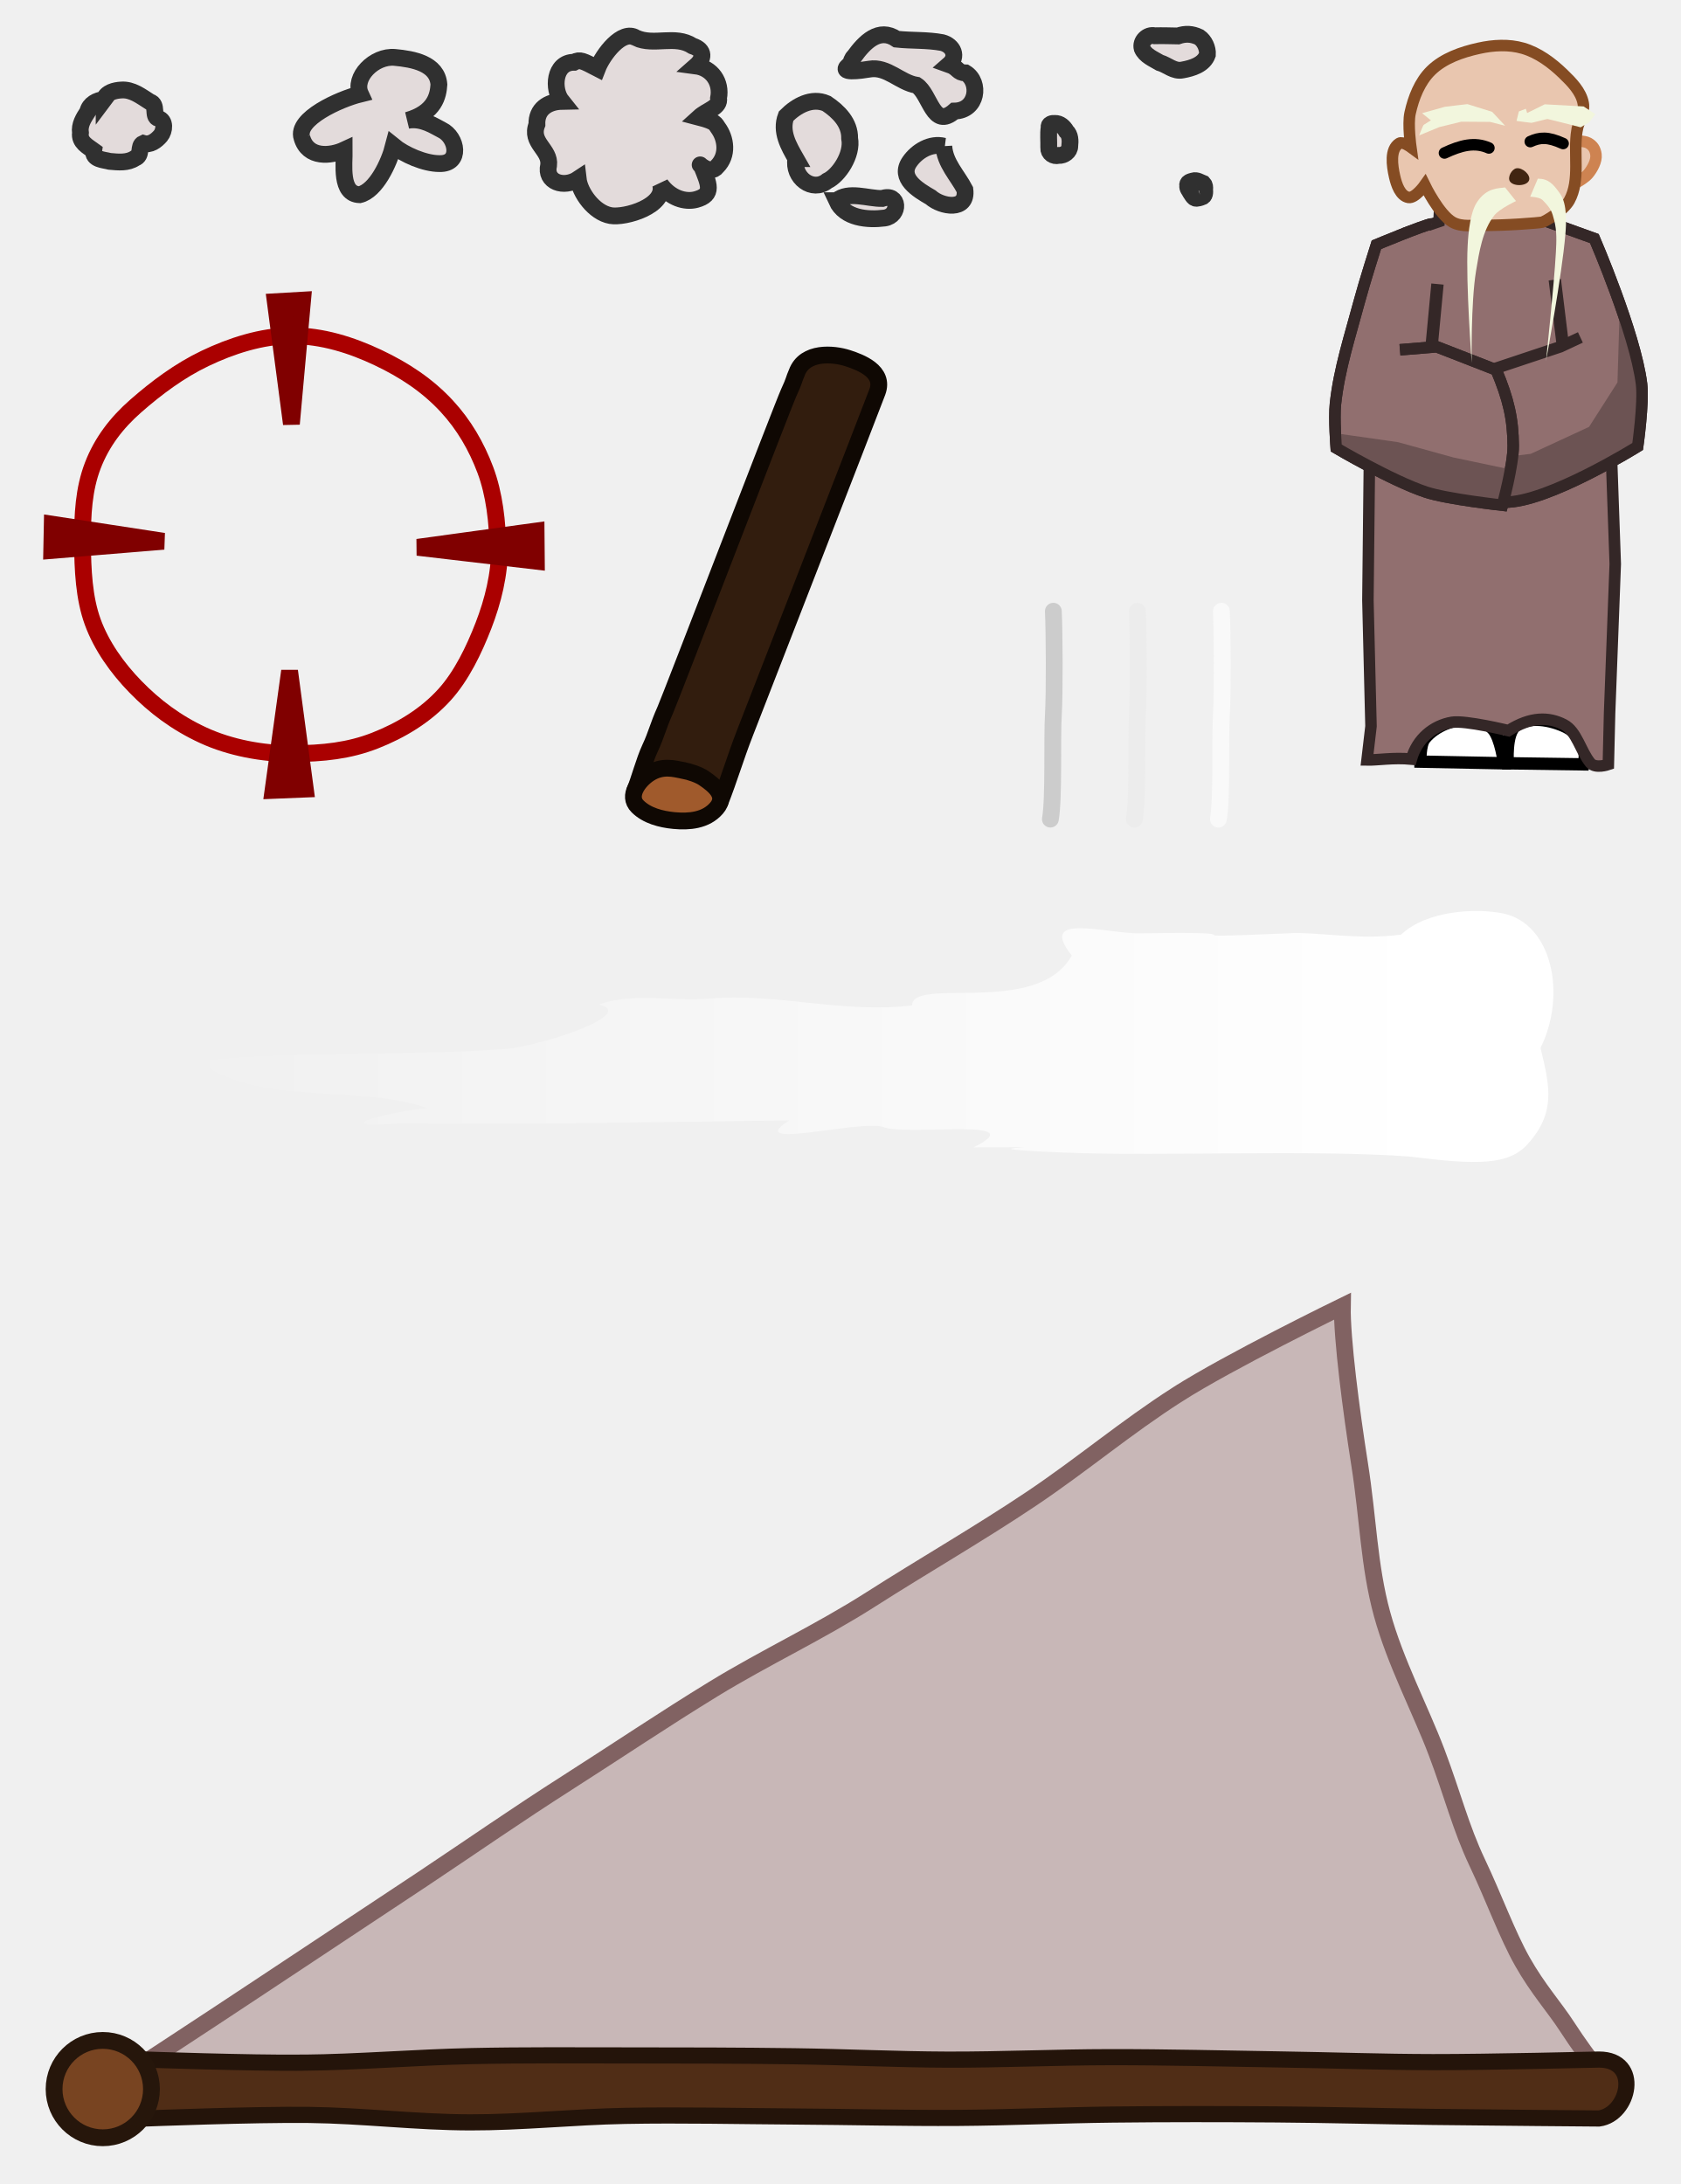
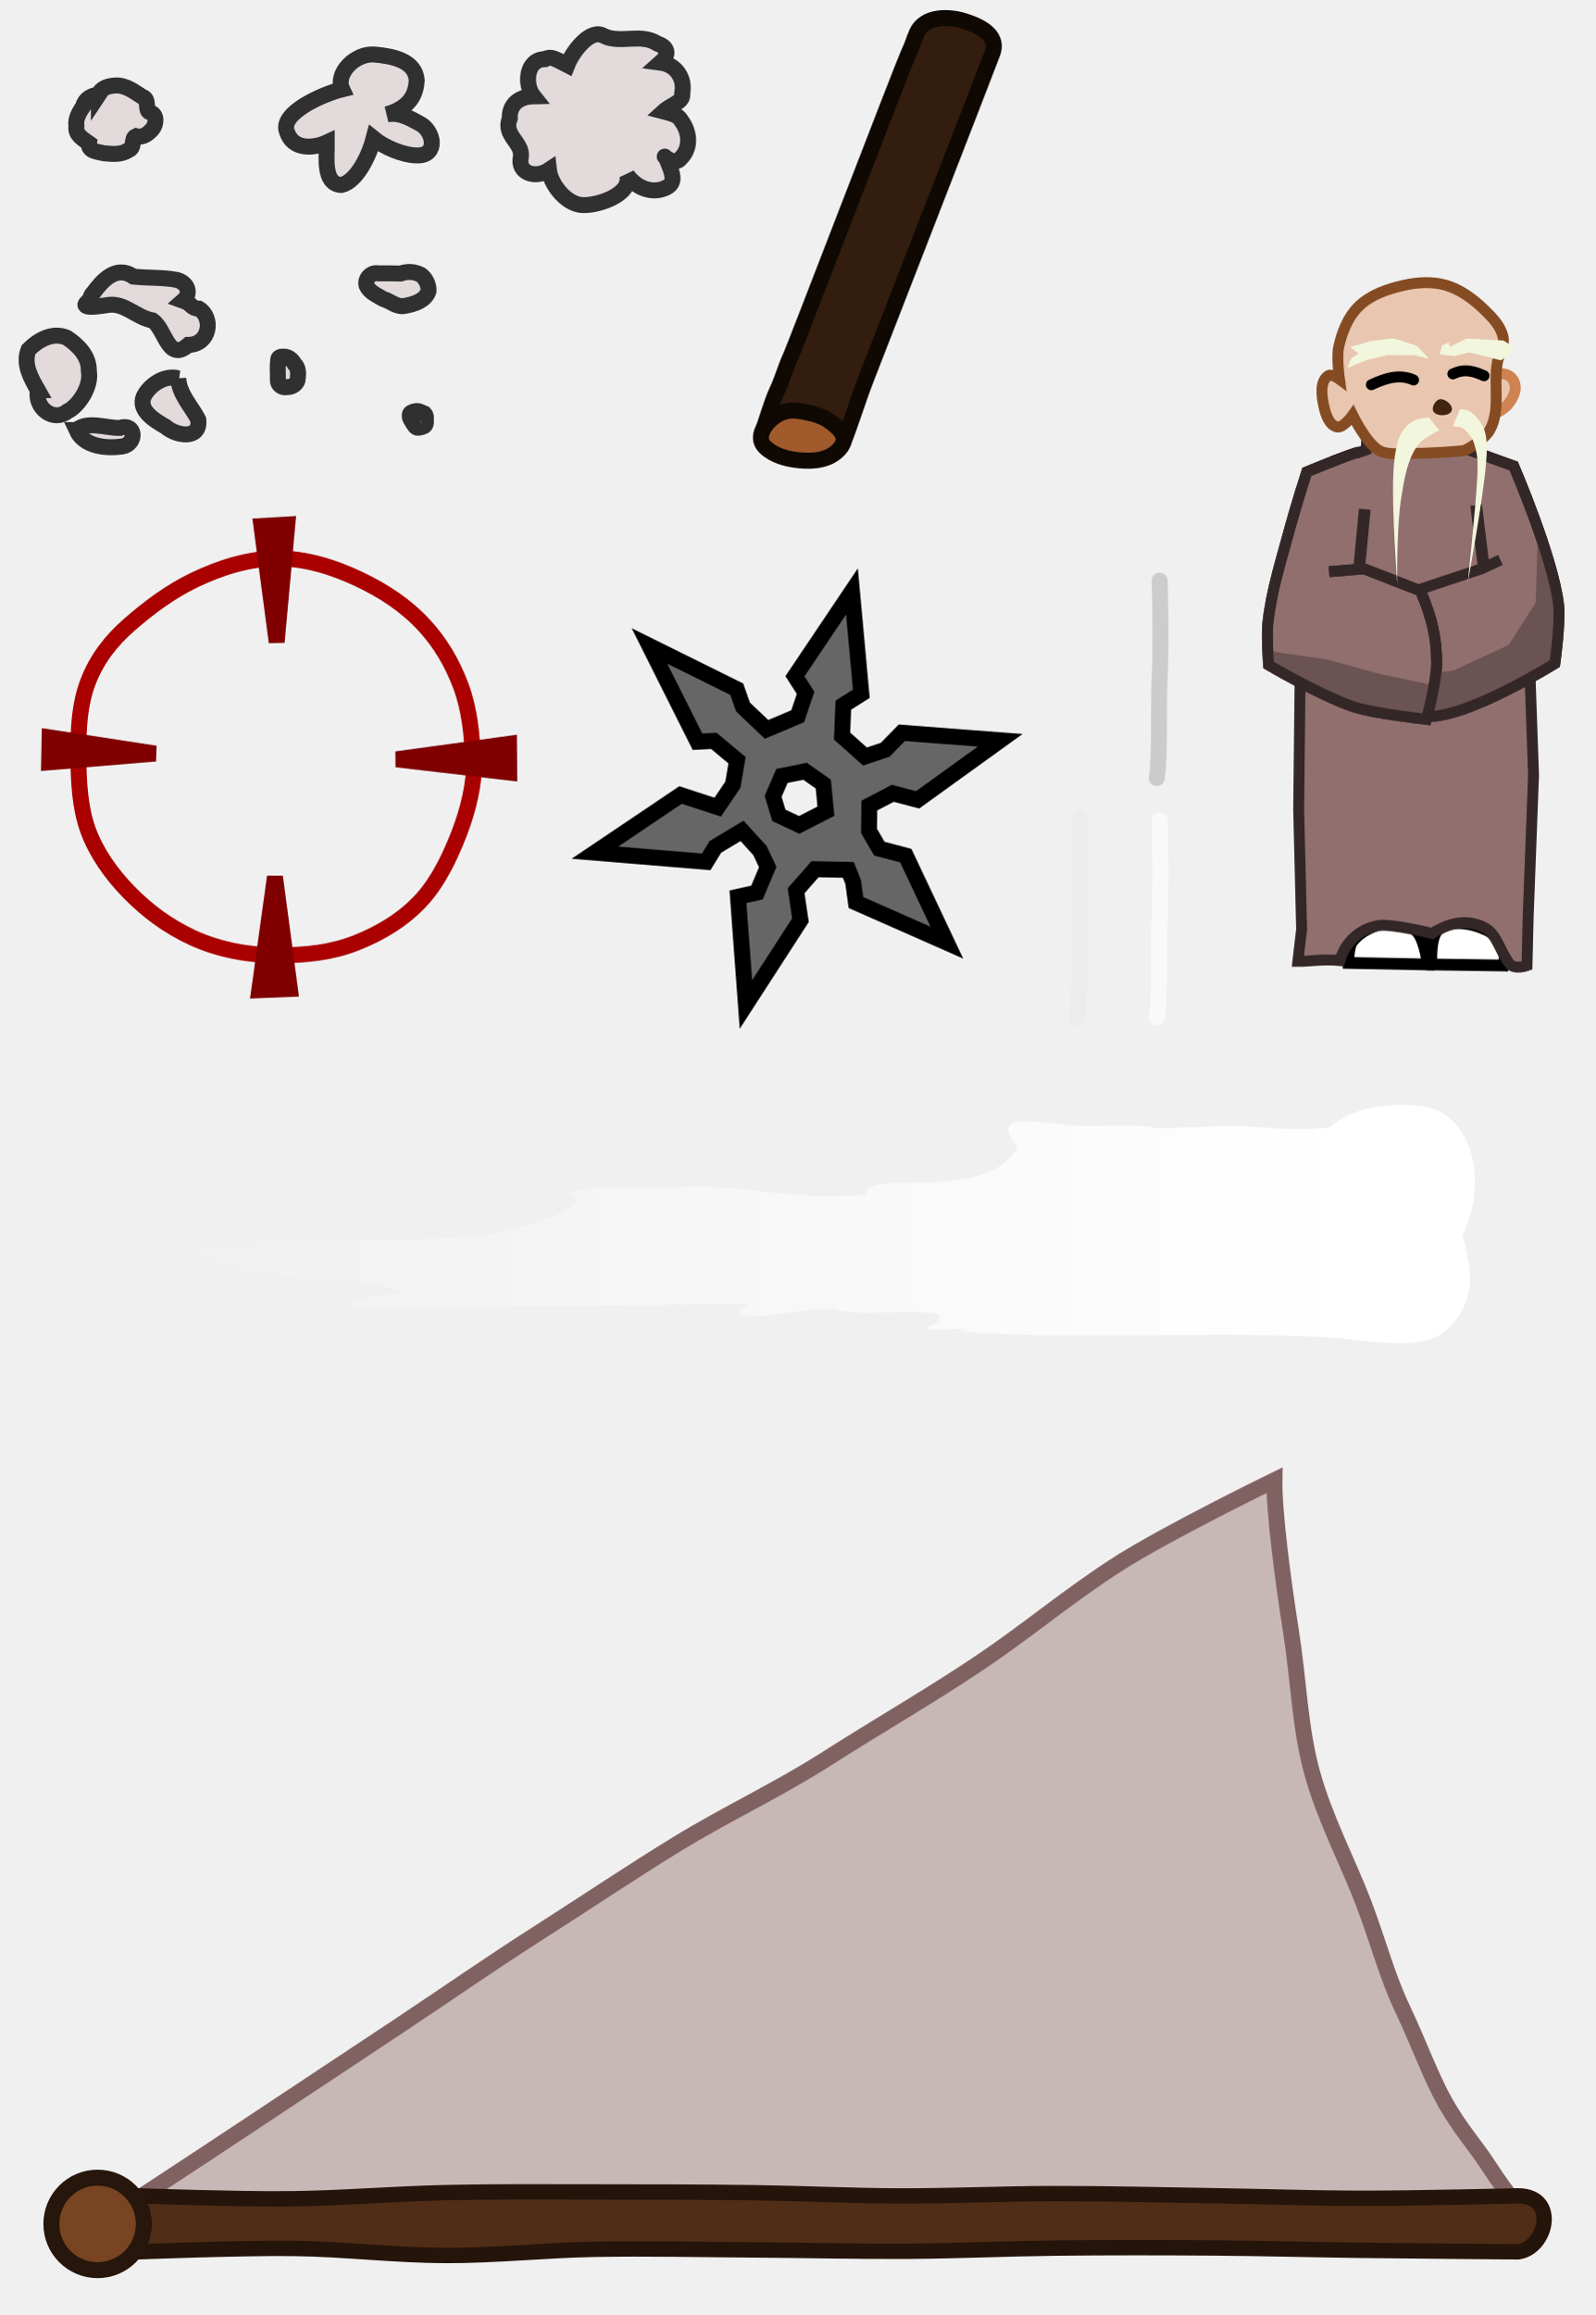
- <svg xmlns="http://www.w3.org/2000/svg" xmlns:xlink="http://www.w3.org/1999/xlink" version="1.1" id="svg2" height="260" width="200">
+ <svg xmlns="http://www.w3.org/2000/svg" xmlns:xlink="http://www.w3.org/1999/xlink" version="1.1" id="svg2" height="290" width="200">
  <defs id="defs4">
    <linearGradient id="linearGradient3847">
      <stop id="stop3849" offset="0" style="stop-color:#ffff00;stop-opacity:1;" />
      <stop id="stop3851" offset="1" style="stop-color:#ffff00;stop-opacity:0;" />
    </linearGradient>
    <radialGradient gradientUnits="userSpaceOnUse" r="15" fy="25" fx="25" cy="25" cx="25" id="radialGradient3853" xlink:href="#linearGradient3847" />
    <radialGradient gradientUnits="userSpaceOnUse" r="15" fy="25" fx="25" cy="25" cx="25" id="radialGradient3853-0" xlink:href="#linearGradient3847-4" />
    <linearGradient id="linearGradient3847-4">
      <stop id="stop3849-1" offset="0" style="stop-color:#ffff00;stop-opacity:1;" />
      <stop id="stop3851-7" offset="1" style="stop-color:#ffff00;stop-opacity:0;" />
    </linearGradient>
    <radialGradient xlink:href="#linearGradient3847-4" id="radialGradient3889" gradientUnits="userSpaceOnUse" cx="25" cy="25" fx="25" fy="25" r="15" />
    <radialGradient xlink:href="#linearGradient3847-4-5" id="radialGradient3889-5" gradientUnits="userSpaceOnUse" cx="25" cy="25" fx="25" fy="25" r="15" />
    <linearGradient id="linearGradient3847-4-5">
      <stop id="stop3849-1-7" offset="0" style="stop-color:#ffff00;stop-opacity:1;" />
      <stop id="stop3851-7-1" offset="1" style="stop-color:#ffff00;stop-opacity:0;" />
    </linearGradient>
    <linearGradient y2="1022.362" x2="72.475" y1="1022.362" x1="222.475" gradientTransform="translate(-282.4749,-59.99998)" gradientUnits="userSpaceOnUse" id="linearGradient4966" xlink:href="#linearGradient4792-4" />
    <linearGradient id="linearGradient4792-4">
      <stop style="stop-color:#ffffff;stop-opacity:1;" offset="0" id="stop4794-5" />
      <stop style="stop-color:#ffffff;stop-opacity:0;" offset="1" id="stop4796-4" />
    </linearGradient>
    <linearGradient y2="1022.362" x2="72.475" y1="1022.362" x1="222.475" gradientTransform="translate(-282.4749,-59.99998)" gradientUnits="userSpaceOnUse" id="linearGradient4966-4" xlink:href="#linearGradient4792-4-3" />
    <linearGradient id="linearGradient4792-4-3">
      <stop style="stop-color:#ffffff;stop-opacity:1;" offset="0" id="stop4794-5-4" />
      <stop style="stop-color:#ffffff;stop-opacity:0;" offset="1" id="stop4796-4-2" />
    </linearGradient>
    <linearGradient y2="1022.362" x2="72.475" y1="1022.362" x1="222.475" gradientTransform="translate(-282.4749,-59.99998)" gradientUnits="userSpaceOnUse" id="linearGradient4818" xlink:href="#linearGradient4792-4-3" />
  </defs>
-   <g id="layer1" transform="translate(0,-792.3622)">
+   <g id="layer1" transform="translate(0,-762.3622)">
    <g id="g3941">
      <g transform="translate(-12.76597,13.7019)" id="g3990">
        <path style="fill:#c8b7b7;stroke:#816262;stroke-width:2;stroke-linecap:butt;stroke-linejoin:miter;stroke-miterlimit:4;stroke-opacity:1;stroke-dasharray:none" d="m 152.906,142.317 c -6.189,3.97 -11.247,8.287 -17.351,12.387 -6.054,4.067 -12.98,8.062 -19.125,11.99 -6.122,3.912 -12.55,6.887 -18.747,10.68 -5.857,3.585 -11.548,7.422 -17.337,11.116 -6.122,3.907 -11.242,7.488 -17.287,11.512 -6.312,4.202 -13.084,8.653 -19.396,12.855 -5.843,3.89 -18.228,11.982 -18.228,11.982 l 179.431,0.747 c 0,0 -1.177,-1.817 -2.021,-2.982 -0.843,-1.165 -2.129,-2.843 -3.583,-5.09 -1.454,-2.247 -3.444,-4.437 -5.275,-7.683 -1.831,-3.246 -3.395,-7.611 -5.37,-11.771 -1.975,-4.16 -2.963,-8.175 -4.849,-13.166 -1.886,-4.991 -4.935,-10.738 -6.499,-16.476 -1.564,-5.739 -1.645,-11.349 -2.654,-17.752 -1.009,-6.402 -2.134,-15.031 -2.061,-18.865 0,0 -13.521,6.587 -19.647,10.517 z" id="path3904" transform="translate(0,802.3622)" />
        <path id="path3862" d="m 48.796,1024.219 c 6.689,-0.065 13.353,-0.639 20.04,-0.784 6.289,-0.136 12.584,-0.084 18.876,-0.081 6.543,0 13.086,0.011 19.627,0.1 6.053,0.082 12.099,0.38 18.153,0.401 6.454,0.022 12.903,-0.287 19.357,-0.293 6.82,-0.01 13.637,0.168 20.455,0.273 6.011,0.092 12.02,0.31 18.032,0.316 6.588,0.01 19.761,-0.305 19.761,-0.305 5.049,0 3.606,6.535 0,7.016 0,0 -13.236,-0.105 -19.854,-0.19 -6.177,-0.079 -12.351,-0.251 -18.529,-0.297 -6.504,-0.049 -13.01,-0.056 -19.514,0.018 -6.125,0.069 -12.244,0.358 -18.369,0.398 -6.436,0.042 -12.872,-0.124 -19.308,-0.164 -6.781,-0.041 -13.564,-0.206 -20.343,-0.077 -6.167,0.117 -12.309,0.786 -18.478,0.773 -6.392,-0.014 -12.746,-0.809 -19.136,-0.887 C 43.042,1030.354 30,1030.861 30,1030.861 l 0,-7.016 c 0,0 12.529,0.434 18.796,0.373 z" style="fill:#502d16;stroke:#24140a;stroke-width:1.923;stroke-linecap:butt;stroke-linejoin:miter;stroke-miterlimit:4;stroke-opacity:1;stroke-dasharray:none" />
        <path transform="matrix(0.5795455,0,0,0.5795455,13.40909,1015.771)" d="m 30,20 c 0,5.523 -4.477,10 -10,10 -5.523,0 -10,-4.477 -10,-10 0,-5.523 4.477,-10 10,-10 5.523,0 10,4.477 10,10 z" id="path3090" style="fill:#784421;stroke:#26160b;stroke-width:3.451;stroke-linecap:square;stroke-linejoin:miter;stroke-miterlimit:4;stroke-opacity:1;stroke-dasharray:none;stroke-dashoffset:0" />
      </g>
    </g>
    <g transform="translate(230,-50)" id="g3948">
      <path id="path4788" d="m -76.707,953.471 c -17.185,0.733 -0.474,-0.255 -17.678,0 -3.918,0.058 -12.218,-2.56 -8.037,2.639 -4.057,7.341 -18.891,2.458 -19.022,5.938 -8.094,1.028 -16.095,-1.524 -24.236,-0.798 -4.322,0.36 -8.938,-0.79 -13.04,0.707 4.997,1.15 -8.14,5.371 -11.969,5.341 -11.965,0.79 -24.022,0.207 -35.922,1.337 7.791,5.593 18.809,2.667 27.529,5.662 -3.793,0.234 -13.004,2.497 -3.306,1.802 15.46,0.177 30.894,-0.18 46.335,-0.353 -5.702,3.637 8.653,-0.107 11.126,0.771 2.835,1.161 18.127,-1.228 10.821,2.437 14.811,-0.067 -4.286,-0.012 10.464,0.609 11.318,0.477 30.037,-0.373 41.392,0.482 8.149,1.019 11.826,1.029 14.084,-1.469 3.366,-3.724 2.664,-6.841 1.541,-11.463 3.127,-6.3 1.403,-14.799 -4.472,-16.01 -3.148,-0.649 -9.06,-0.378 -12.117,2.516 -5.053,0.715 -10.256,-0.389 -13.493,-0.147 z" style="fill:url(#linearGradient4818);fill-opacity:1;stroke:none" />
    </g>
    <g transform="translate(-190,-10)" id="g3929-7">
      <g transform="translate(175,-135)" id="g3913-7">
        <path id="path3003-0" d="m 74.467,1002.484 c 0.013,3.218 -0.78,6.421 -1.918,9.355 -1.138,2.935 -2.614,5.982 -4.611,8.198 -2.265,2.512 -5.218,4.282 -8.298,5.49 -3.08,1.208 -6.193,1.542 -9.842,1.556 -3.512,0.014 -7.388,-0.705 -10.603,-2.187 -3.215,-1.482 -5.806,-3.446 -8.076,-5.779 -2.168,-2.228 -4.047,-4.873 -5.083,-7.716 -1.035,-2.843 -1.2,-6.179 -1.213,-9.533 -0.013,-3.261 0.143,-6.257 1.217,-9.066 1.074,-2.809 2.842,-5.111 5.117,-7.103 2.474,-2.166 5.193,-4.207 8.256,-5.671 3.064,-1.464 6.696,-2.67 10.298,-2.691 3.634,-0.014 7.141,1.109 10.293,2.601 3.152,1.492 5.891,3.309 8.175,5.778 2.039,2.205 3.526,4.76 4.592,7.593 1.066,2.833 1.472,6.255 1.485,9.494 0,0 0.331,-0.038 0.331,-0.038" style="fill:none;stroke:#aa0000;stroke-width:2;stroke-linecap:butt;stroke-miterlimit:4;stroke-opacity:1;stroke-dasharray:none;stroke-dashoffset:0" />
        <path style="fill:#800000;stroke:#800000;stroke-width:2;stroke-miterlimit:4;stroke-opacity:1;stroke-dasharray:none" d="m 51.02,20.729 -3.25,0.188 1.917,14.552 z M 21.219,47.406 l -0.062,3.125 13.325,-1.094 z m 57.594,0.812 -14.108,1.938 14.139,1.656 z M 49.469,64.875 47.5,79.094 51.344,78.938 z" transform="translate(0,952.3622)" id="path3793-5" />
-       </g>
-     </g>
-     <g transform="translate(30,-80)" id="g3914-7">
-       <path id="path3843-1" d="m 5.939,888.756 c 0.712,2.505 3.465,2.189 5.037,1.456 0.019,1.697 -0.519,5.257 1.831,5.331 1.976,-0.454 3.527,-3.839 4.032,-5.821 1.294,1.062 3.707,2.118 5.456,2.115 2.679,0.079 2.123,-3.126 0.301,-4.001 -0.781,-0.381 -2.325,-1.488 -4.093,-1.143 3.285,-0.947 3.656,-2.961 3.742,-4.265 -0.183,-2.516 -3.086,-3.029 -5.243,-3.23 -2.47,-0.231 -5.008,2.385 -4.095,4.356 -2.51,0.613 -7.717,2.966 -6.968,5.203 z" style="fill:#e3dbdb;fill-opacity:1;stroke:#303030;stroke-width:2;stroke-linecap:butt;stroke-linejoin:miter;stroke-miterlimit:4;stroke-opacity:1;stroke-dasharray:none" />
-       <path id="path3906-2" d="m 45.7,876.874 c 2.166,0.984 4.65,-0.397 6.744,0.961 1.496,0.495 1.342,1.538 0.386,2.376 1.882,0.247 3.076,1.918 2.703,3.832 0.216,1.123 -1.36,1.406 -2.32,2.28 2.045,0.528 1.937,0.818 2.241,1.223 0.969,1.296 1.249,3.285 -0.093,4.638 -0.859,1.181 -2.575,-0.725 -1.843,-0.049 0.858,2.144 1.499,3.403 -0.663,3.984 -1.304,0.351 -3.056,-0.179 -4.228,-1.812 0.703,2.589 -4.231,4.025 -5.944,3.72 -1.988,-0.353 -3.671,-2.744 -3.859,-4.363 -1.72,1.152 -3.995,0.358 -3.518,-1.631 0.235,-1.878 -2.261,-2.655 -1.396,-4.847 -0.069,-1.855 1.328,-2.725 2.975,-2.757 -1.163,-1.443 -0.936,-4.653 1.439,-4.654 0.717,-0.38 1.059,-0.167 2.797,0.731 0.629,-1.625 2.923,-4.692 4.581,-3.633 z" style="fill:#e3dbdb;fill-opacity:1;stroke:#303030;stroke-width:2;stroke-linecap:butt;stroke-linejoin:miter;stroke-miterlimit:4;stroke-opacity:1;stroke-dasharray:none" />
-       <path id="path3959-3" d="m -17.603,884.204 c -0.88,0.096 -1.755,0.534 -1.959,1.465 -0.493,0.754 -1.006,1.56 -0.861,2.507 -0.159,1.12 0.888,1.628 1.575,2.131 -0.158,1.061 1.21,1.075 1.914,1.266 1.019,0.091 2.123,0.211 3.013,-0.382 0.894,-0.319 0.307,-1.48 0.972,-1.764 0.825,0.253 1.561,-0.314 2.067,-0.906 0.469,-0.582 0.61,-1.794 -0.268,-2.063 -0.778,-0.178 -0.017,-1.691 -1.006,-1.964 -1.041,-0.657 -2.113,-1.516 -3.418,-1.415 -0.751,0.038 -1.813,0.289 -2.03,1.126 l -1e-6,4e-4 0,0 z" style="fill:#e3dbdb;fill-opacity:1;stroke:#303030;stroke-width:2;stroke-linecap:butt;stroke-linejoin:miter;stroke-miterlimit:4;stroke-opacity:1;stroke-dasharray:none" />
-       <g transform="matrix(0.8442935,0,0,0.8442935,-13.69869,28.4239)" style="fill:#e3dbdb;fill-opacity:1;stroke:#303030;stroke-width:2.369;stroke-miterlimit:4;stroke-opacity:1;stroke-dasharray:none" id="g4029-0">
-         <path style="fill:#e3dbdb;fill-opacity:1;stroke:#303030;stroke-width:2.369;stroke-linecap:butt;stroke-linejoin:miter;stroke-miterlimit:4;stroke-opacity:1;stroke-dasharray:none" d="m 101.116,1007.549 c 1.445,-1.989 3.497,-4.163 5.997,-2.447 2.143,0.229 4.319,0.087 6.407,0.484 1.595,0.405 2.253,1.991 0.982,3.093 1.34,0.47 1.148,1.163 2.328,1.182 2.154,1.316 1.674,5.321 -1.566,5.378 -3.049,2.677 -3.374,-2.353 -5.347,-3.643 -2.333,-0.374 -4.159,-2.702 -6.637,-2.273 -1.065,0.178 -4.769,0.743 -2.686,-0.709 0.119,-0.369 0.212,-0.797 0.522,-1.065 z" id="path4009-2" />
-         <path style="fill:#e3dbdb;fill-opacity:1;stroke:#303030;stroke-width:2.369;stroke-linecap:butt;stroke-linejoin:miter;stroke-miterlimit:4;stroke-opacity:1;stroke-dasharray:none" d="m 113.756,1020.189 c 0.141,2.383 1.947,4.142 2.975,6.136 0.393,3.059 -3.3,2.437 -4.829,1.072 -1.737,-1.002 -4.601,-2.698 -2.954,-5.029 1.023,-1.48 2.973,-2.648 4.809,-2.179 z" id="path4011-0" />
-         <path style="fill:#e3dbdb;fill-opacity:1;stroke:#303030;stroke-width:2.369;stroke-linecap:butt;stroke-linejoin:miter;stroke-miterlimit:4;stroke-opacity:1;stroke-dasharray:none" d="m 92.905,1021.948 c -1.018,-1.784 -2.215,-3.815 -1.384,-5.999 1.444,-1.452 3.612,-2.689 5.7,-1.774 1.679,1.119 3.298,2.716 3.259,4.912 0.447,2.299 -1.543,5.261 -3.165,6.007 -2.077,1.676 -4.912,-0.484 -4.411,-3.146 z" id="path4013-1" />
-         <path style="fill:#e3dbdb;fill-opacity:1;stroke:#303030;stroke-width:2.369;stroke-linecap:butt;stroke-linejoin:miter;stroke-miterlimit:4;stroke-opacity:1;stroke-dasharray:none" d="m 98.641,1027.879 c 1.134,2.495 4.399,2.748 6.773,2.442 2.213,-0.327 2.081,-3.583 -0.344,-2.756 -2.029,0.036 -4.74,-1.098 -6.428,0.314 z" id="path4015-8" />
-       </g>
-       <g style="stroke:#303030;stroke-width:2.242;stroke-miterlimit:4;stroke-opacity:1;stroke-dasharray:none" transform="matrix(0.892214,0,0,0.892214,-15.52709,-38.31131)" id="g4304-4">
-         <path style="fill:#e3dbdb;fill-opacity:1;stroke:#303030;stroke-width:2.242;stroke-linecap:butt;stroke-linejoin:miter;stroke-miterlimit:4;stroke-opacity:1;stroke-dasharray:none" d="m 123.75,1037.675 c -0.144,0.907 -0.024,1.831 -0.056,2.744 -0.049,0.725 0.656,1.181 1.317,1.01 0.712,0.041 1.501,-0.499 1.492,-1.262 0.079,-0.674 0.073,-1.479 -0.461,-1.97 -0.325,-0.567 -0.841,-1.066 -1.541,-1.041 -0.329,-0.036 -0.838,0.083 -0.751,0.519 z" id="path4067-5" />
-         <path style="fill:#e3dbdb;fill-opacity:1;stroke:#303030;stroke-width:2.242;stroke-linecap:butt;stroke-linejoin:miter;stroke-miterlimit:4;stroke-opacity:1;stroke-dasharray:none" d="m 144.312,1045.175 c -0.433,-0.168 -0.865,-0.494 -1.354,-0.344 -0.32,0.093 -0.818,0.184 -0.717,0.635 -0.066,0.362 0.219,0.604 0.358,0.901 0.218,0.299 0.481,0.964 0.966,0.741 0.143,0.047 0.762,-0.219 0.499,-0.128 0.494,-0.07 0.456,-0.651 0.429,-1.025 0.036,-0.274 0.017,-0.566 -0.181,-0.78 z" id="path4069-4" />
-         <path style="fill:#e3dbdb;fill-opacity:1;stroke:#303030;stroke-width:2.242;stroke-linecap:butt;stroke-linejoin:miter;stroke-miterlimit:4;stroke-opacity:1;stroke-dasharray:none" d="m 140.938,1025.487 c -1.035,-0.018 -2.077,-0.054 -3.107,-0.026 -0.965,-0.227 -1.942,0.725 -1.676,1.698 0.422,0.976 1.5,1.387 2.346,1.896 1.029,0.296 1.909,1.224 3.051,0.97 1.273,-0.231 2.835,-0.696 3.314,-2.046 0.063,-0.861 -0.39,-1.849 -1.106,-2.333 -0.952,-0.453 -1.822,-0.501 -2.822,-0.159 z" id="path4071-7" />
      </g>
    </g>
    <g transform="translate(250,-220)" id="g4720-0">
      <g id="g3771-3" transform="translate(-100,60.00002)">
        <path style="fill:#ffffff;fill-opacity:1;stroke:#000000;stroke-width:1.472px;stroke-linecap:butt;stroke-linejoin:miter;stroke-opacity:1" d="m 19.589,1040.301 c -0.582,0.721 -0.52,2.732 -0.52,2.732 l 9.954,0.195 c 0,0 -0.37,-2.971 -1.301,-4.034 -0.633,-0.722 -1.642,-1.216 -2.602,-1.236 -2.001,-0.043 -4.273,0.785 -5.53,2.342 z" id="path4165-8-3-7-0" />
        <path style="fill:#ffffff;fill-opacity:1;stroke:#000000;stroke-width:1.472px;stroke-linecap:butt;stroke-linejoin:miter;stroke-opacity:1" d="m 29.478,1043.228 9.043,0.13 c 0,0 0.277,-1.017 0,-1.887 -0.332,-1.042 -1.098,-2.059 -2.082,-2.537 -1.814,-0.882 -4.473,-1.388 -6.051,-0.13 -1.177,0.939 -0.911,4.424 -0.911,4.424 z" id="path4167-8-6-1-4" />
        <path style="fill:#916f6f;stroke:#342727;stroke-width:1.369;stroke-linecap:butt;stroke-linejoin:miter;stroke-miterlimit:4;stroke-opacity:1;stroke-dasharray:none" d="m 21.476,974.967 11.501,0.092 -0.076,3.079 4.082,1.776 4.827,26.612 0.46,12.973 -0.676,17.8 -0.146,6.072 c 0,0 -1.553,0.543 -2.155,-0.195 -1.155,-1.417 -1.607,-3.753 -3.118,-4.54 -1.806,-0.941 -3.949,-0.987 -6.616,0.705 0,0 -5.142,-1.255 -6.724,-0.99 -2.24,0.376 -4.162,1.97 -4.835,4.379 -2.142,-0.202 -4.007,0.129 -5.276,0.107 l 0.471,-4.017 -0.368,-14.997 0.184,-17.021 4.431,-26.75 3.849,-1.313 z" id="path4153-1-0-2-0" />
        <path style="fill:#916f6f;stroke:#342727;stroke-width:1.369;stroke-linecap:butt;stroke-linejoin:miter;stroke-miterlimit:4;stroke-opacity:1;stroke-dasharray:none" d="m 34.056,978.697 5.73,2.067 c 0,0 4.868,11.282 5.612,17.297 0.279,2.257 -0.46,7.453 -0.46,7.453 0,0 -10.765,6.717 -15.825,6.625 l -2.3,-9.753 1.196,-6.165 7.729,-2.576 2.382,-1.115" id="path4149-3-5-1-4" />
        <path style="fill:#916f6f;stroke:#342727;stroke-width:1.369;stroke-linecap:butt;stroke-linejoin:miter;stroke-miterlimit:4;stroke-opacity:1;stroke-dasharray:none" d="M 20.389,979.019 C 19.5,979.144 13.839,981.5 13.839,981.5 c 0,0 -1.421,4.457 -2.024,6.717 -1.08,4.047 -2.41,8.072 -2.852,12.237 -0.185,1.739 0.092,5.244 0.092,5.244 0,0 6.566,3.875 10.673,5.245 2.514,0.838 9.109,1.564 9.109,1.564 0,0 1.308,-4.756 1.288,-7.085 -0.027,-3.191 -0.552,-5.52 -2.024,-9.017 l -7.085,-2.76 -4.377,0.36" id="path4147-0-7-1-4" />
        <path style="fill:none;stroke:#342727;stroke-width:1.472px;stroke-linecap:butt;stroke-linejoin:miter;stroke-opacity:1" d="m 20.414,993.552 0.694,-7.373" id="path3156-1-2" />
        <path style="fill:none;stroke:#342727;stroke-width:1.472px;stroke-linecap:butt;stroke-linejoin:miter;stroke-opacity:1" d="M 36.028,993.466 35.074,985.658" id="path3158-9-4" />
        <path style="fill:#6c5353;stroke:none" d="m 42.794,989.302 -0.26,8.588 -3.383,5.291 -6.94,3.21 -2.169,0.26 -0.434,1.562 -6.593,-1.388 -6.593,-1.822 -5.465,-0.781 -1.822,-0.26 -0.087,1.475 6.332,3.817 10.063,3.036 3.73,-0.173 4.337,-0.781 5.725,-2.516 5.812,-3.21 0.347,-6.159 -0.607,-5.378 z" id="path3162-5-1" />
        <path id="path3932-5-9" d="m 34.056,978.697 5.73,2.067 c 0,0 4.868,11.282 5.612,17.297 0.279,2.257 -0.46,7.453 -0.46,7.453 0,0 -10.765,6.717 -15.825,6.625" style="fill:none;stroke:#342727;stroke-width:1.369;stroke-linecap:butt;stroke-linejoin:miter;stroke-miterlimit:4;stroke-opacity:1;stroke-dasharray:none" />
        <path id="path3934-4-5" d="M 20.389,979.019 C 19.5,979.144 13.839,981.5 13.839,981.5 c 0,0 -1.421,4.457 -2.024,6.717 -1.08,4.047 -2.41,8.072 -2.852,12.237 -0.185,1.739 0.092,5.244 0.092,5.244 0,0 6.566,3.875 10.673,5.245 2.514,0.838 9.109,1.564 9.109,1.564 0,0 1.308,-4.756 1.288,-7.085 -0.027,-3.191 -0.552,-5.52 -2.024,-9.017 l -7.085,-2.76 -4.377,0.36" style="fill:none;stroke:#342727;stroke-width:1.369;stroke-linecap:butt;stroke-linejoin:miter;stroke-miterlimit:4;stroke-opacity:1;stroke-dasharray:none" />
        <g id="g3145-1-4" transform="matrix(1.472125,0,0,1.472125,-159.3442,-197.4668)">
          <path id="path4159-9-0-5-8" d="m 133.645,792.471 c 0,0 0.793,-0.027 1.125,0.156 0.382,0.211 0.568,0.505 0.625,0.938 0.068,0.513 -0.295,1.164 -0.625,1.562 -0.262,0.316 -0.812,0.625 -0.812,0.625 l -0.719,-0.562 z" style="fill:#e9c6af;fill-opacity:1;stroke:#ce8351;stroke-width:0.93;stroke-linecap:butt;stroke-linejoin:miter;stroke-miterlimit:4;stroke-opacity:1;stroke-dasharray:none" />
          <path id="path3373-4-5-6-5" d="m 133.863,791.596 c -0.317,1.881 0.294,4.016 -0.625,5.688 -0.45,0.818 -1.938,1.688 -2.188,1.75 -0.25,0.062 -3.123,0.284 -4.688,0.25 -0.858,-0.019 -1.814,0.171 -2.562,-0.25 -1.09,-0.613 -2.25,-3 -2.25,-3 0,0 -0.77,1.091 -1.312,1 -0.667,-0.112 -0.974,-1.028 -1.125,-1.688 -0.202,-0.882 -0.394,-2.211 0.375,-2.688 0.28,-0.174 0.938,0.312 0.938,0.312 0,0 -0.26,-1.855 -0.062,-2.75 0.275,-1.247 0.776,-2.543 1.688,-3.438 1.018,-0.999 2.483,-1.503 3.875,-1.812 1.159,-0.258 2.422,-0.331 3.562,0 1.232,0.358 2.327,1.171 3.25,2.062 0.69,0.666 1.446,1.433 1.625,2.375 0.14,0.735 -0.376,1.45 -0.5,2.188 z" style="fill:#e9c6af;fill-opacity:1;stroke:#854c23;stroke-width:0.93;stroke-linecap:butt;stroke-linejoin:miter;stroke-miterlimit:4;stroke-opacity:1;stroke-dasharray:none" />
          <path id="path4155-3-5-9-0" d="m 128.051,791.237 -1.219,-0.312 -2.328,-0.016 -1.781,0.438 -1.625,0.672 c 0,0 0.297,-0.797 0.375,-0.859 0.078,-0.062 0.578,-0.359 0.578,-0.359 l -0.719,-0.578 c 0,0 1.766,-0.5 1.828,-0.516 0.062,-0.016 1.844,-0.219 1.844,-0.219 l 2,0.625 z" style="fill:#f2f6dd;fill-opacity:1;stroke:none" />
          <path id="path4157-6-8-9-1" d="m 129.16,790.081 0.562,-0.219 0.109,0.344 1.422,-0.703 3.141,0.172 0.953,0.625 -0.5,0.656 -0.688,0.406 c 0,0 -2.625,-0.672 -2.688,-0.672 -0.062,0 -1.234,0.312 -1.297,0.312 -0.062,0 -1.203,-0.156 -1.203,-0.156 z" style="fill:#f2f6dd;fill-opacity:1;stroke:none" />
          <path id="path4163-6-7-4-7" d="m 128.928,797.327 c 0,0 -1.319,0.616 -1.746,1.149 -0.969,1.212 -1.239,3.027 -1.48,4.486 -0.436,2.631 -0.354,7.447 -0.354,7.447 0,0 -0.486,-6.474 -0.331,-9.435 0.011,-0.221 0.094,-2.523 0.729,-3.513 0.81,-1.264 1.812,-1.149 2.298,-1.237 z" style="fill:#f2f6dd;fill-opacity:1;stroke:none" />
          <path id="path4145-5-7-4-7" d="m 130.082,792.518 c 0.774,-0.35 1.404,-0.41 2.656,0.156" style="fill:none;stroke:#000000;stroke-width:0.93;stroke-linecap:round;stroke-linejoin:miter;stroke-miterlimit:4;stroke-opacity:1;stroke-dasharray:none" />
          <path id="path4143-2-3-8-3" d="m 126.738,793.034 c -1.146,-0.507 -2.26,-0.221 -3.594,0.406" style="fill:none;stroke:#000000;stroke-width:0.93;stroke-linecap:round;stroke-linejoin:miter;stroke-miterlimit:4;stroke-opacity:1;stroke-dasharray:none" />
          <path id="path4226-7-0-9" d="m 128.968,794.675 c -0.389,0.068 -0.748,0.73 -0.53,1.061 0.284,0.431 1.368,0.396 1.547,-0.088 0.162,-0.44 -0.555,-1.052 -1.016,-0.972 z" style="fill:#412511;fill-opacity:1;stroke:none" />
          <path id="path4161-7-7-8-2" d="m 130.077,796.974 c 0,0 0.755,0.023 0.994,0.265 0.719,0.728 0.763,0.954 0.95,1.657 0.22,0.826 0.179,1.732 0.133,2.585 -0.141,2.611 -0.801,8.785 -0.801,8.785 0,0 1.296,-6.948 1.567,-10.229 0.075,-0.911 0.163,-2.446 -0.413,-3.284 -0.586,-0.853 -0.994,-1.237 -1.812,-1.237 z" style="fill:#f2f6dd;fill-opacity:1;stroke:none" />
        </g>
      </g>
    </g>
-     <g transform="translate(170,0)" id="g3907-6">
-       <g transform="translate(-56.69645,-155.9249)" id="g6325-7">
-         <path id="path5077-9-1" d="m -27.646,1043.919 c 1.202,-3.056 1.841,-5.362 3.037,-8.428 0.689,-1.766 15.085,-38.774 15.739,-40.548 0.903,-2.448 -2.04,-3.533 -3.532,-4.016 -1.69,-0.547 -5.093,-0.858 -6.047,1.708 -0.377,0.846 -0.263,0.887 -0.961,2.384 -0.665,1.426 -14.065,36.367 -14.706,37.796 -0.895,1.998 -1.014,2.847 -1.821,4.573 -0.669,1.431 -1.273,3.731 -1.86,5.197" style="fill:#321d0e;fill-opacity:1;stroke:#0f0803;stroke-width:2;stroke-linecap:butt;stroke-linejoin:miter;stroke-miterlimit:4;stroke-opacity:1;stroke-dasharray:none" />
-         <path id="path5079-1-6" d="m -32.01,1039.998 c -0.98,-0.177 -2.437,-0.653 -4.039,0.401 -1.202,0.791 -2.635,2.625 -1.357,3.893 1.11,1.102 2.788,1.532 4.327,1.679 1.775,0.169 3.779,0.012 5.06,-1.461 1.31,-1.508 -0.278,-2.745 -1.496,-3.581 -0.581,-0.399 -1.657,-0.778 -2.494,-0.93 z" style="fill:#a05a2c;stroke:#0f0803;stroke-width:2;stroke-linecap:butt;stroke-linejoin:miter;stroke-miterlimit:4;stroke-opacity:1;stroke-dasharray:none" />
+     <path style="fill:#e6e6e6;stroke:#ececec;stroke-width:2;stroke-linecap:round;stroke-linejoin:miter;stroke-miterlimit:4;stroke-opacity:1;stroke-dasharray:none" d="m 135.384,865.127 c 0.122,2.447 0.155,9.817 0.006,12.261 -0.176,2.883 0.083,10.011 -0.359,12.488" id="path2994-4-5" />
+     <path style="fill:#e6e6e6;stroke:#f9f9f9;stroke-width:2;stroke-linecap:round;stroke-linejoin:miter;stroke-miterlimit:4;stroke-opacity:1;stroke-dasharray:none" d="m 145.384,865.127 c 0.122,2.447 0.155,9.817 0.006,12.261 -0.176,2.883 0.083,10.011 -0.359,12.488" id="path2994-7-9" />
+     <path style="fill:#5f8dd3;stroke:#cccccc;stroke-width:2;stroke-linecap:round;stroke-linejoin:miter;stroke-miterlimit:4;stroke-opacity:1;stroke-dasharray:none" d="m 145.384,835.127 c 0.122,2.447 0.155,9.817 0.006,12.261 -0.176,2.883 0.083,10.011 -0.359,12.488" id="path2994-8" />
+     <g transform="translate(-170,30)" id="g8353">
+       <path id="path2996-0" d="m 276.815,806.477 -7.146,10.632 1.331,2.087 -0.988,2.923 -3.907,1.646 -2.95,-2.804 -0.786,-2.233 -10.943,-5.419 6.021,12.007 2.055,-0.109 2.904,2.43 -0.515,3.048 -1.903,2.826 -4.664,-1.52 -10.733,7.226 13.951,1.148 1.144,-1.869 3.352,-2.01 2.242,2.473 0.974,2.066 -1.348,3.19 -2.382,0.529 0.996,13.503 6.839,-10.568 -0.546,-3.689 2.377,-2.701 4.173,0.088 0.608,1.535 0.34,2.55 11.406,5.035 -5.153,-10.91 -3.315,-0.874 -1.295,-2.223 0.041,-3.173 2.939,-1.54 3.112,0.821 10.363,-7.468 -12.341,-0.94 -2.081,2.128 -2.539,0.85 -2.869,-2.566 0.152,-3.867 2.258,-1.43 z m -5.878,22.542 2.285,1.599 0.329,3.403 -3.348,1.714 -2.55,-1.192 -0.721,-2.383 1.11,-2.563 z" style="fill:#666666;stroke:#000000;stroke-width:2;stroke-linecap:butt;stroke-linejoin:miter;stroke-miterlimit:4;stroke-opacity:1;stroke-dasharray:none" />
+     </g>
+     <path style="fill:#e3dbdb;fill-opacity:1;stroke:#303030;stroke-width:2;stroke-linecap:butt;stroke-linejoin:miter;stroke-miterlimit:4;stroke-opacity:1;stroke-dasharray:none" d="m 35.939,778.756 c 0.712,2.505 3.465,2.189 5.037,1.456 0.019,1.697 -0.519,5.257 1.831,5.331 1.976,-0.454 3.527,-3.839 4.032,-5.821 1.294,1.062 3.707,2.118 5.456,2.115 2.679,0.079 2.123,-3.126 0.301,-4.001 -0.781,-0.381 -2.325,-1.488 -4.093,-1.143 3.285,-0.947 3.656,-2.961 3.742,-4.265 -0.183,-2.516 -3.086,-3.029 -5.243,-3.23 -2.47,-0.231 -5.008,2.385 -4.095,4.356 -2.51,0.613 -7.717,2.966 -6.968,5.203 z" id="path3843-1" />
+     <path style="fill:#e3dbdb;fill-opacity:1;stroke:#303030;stroke-width:2;stroke-linecap:butt;stroke-linejoin:miter;stroke-miterlimit:4;stroke-opacity:1;stroke-dasharray:none" d="m 75.7,766.874 c 2.166,0.984 4.65,-0.397 6.744,0.961 1.496,0.495 1.342,1.538 0.386,2.376 1.882,0.247 3.076,1.918 2.703,3.832 0.216,1.123 -1.36,1.406 -2.32,2.28 2.045,0.528 1.937,0.818 2.241,1.223 0.969,1.296 1.249,3.285 -0.093,4.638 -0.859,1.181 -2.575,-0.725 -1.843,-0.049 0.858,2.144 1.499,3.403 -0.663,3.984 -1.304,0.351 -3.056,-0.179 -4.228,-1.812 0.703,2.589 -4.231,4.025 -5.944,3.72 -1.988,-0.353 -3.671,-2.744 -3.859,-4.363 -1.72,1.152 -3.995,0.358 -3.518,-1.631 0.235,-1.878 -2.261,-2.655 -1.396,-4.847 -0.069,-1.855 1.328,-2.725 2.975,-2.757 -1.163,-1.443 -0.936,-4.653 1.439,-4.654 0.717,-0.38 1.059,-0.167 2.797,0.731 0.629,-1.625 2.923,-4.692 4.581,-3.633 z" id="path3906-2" />
+     <path style="fill:#e3dbdb;fill-opacity:1;stroke:#303030;stroke-width:2;stroke-linecap:butt;stroke-linejoin:miter;stroke-miterlimit:4;stroke-opacity:1;stroke-dasharray:none" d="m 12.397,774.204 c -0.88,0.096 -1.755,0.534 -1.959,1.465 -0.493,0.754 -1.006,1.56 -0.861,2.507 -0.159,1.12 0.888,1.628 1.575,2.131 -0.158,1.061 1.21,1.075 1.914,1.266 1.019,0.091 2.123,0.211 3.013,-0.382 0.894,-0.319 0.307,-1.48 0.972,-1.764 0.825,0.253 1.561,-0.314 2.067,-0.906 0.469,-0.582 0.61,-1.794 -0.268,-2.063 -0.778,-0.178 -0.017,-1.691 -1.006,-1.964 -1.041,-0.657 -2.113,-1.516 -3.418,-1.415 -0.751,0.038 -1.813,0.289 -2.03,1.126 l -10e-7,4e-4 0,0 z" id="path3959-3" />
+     <g id="g4029-0" style="fill:#e3dbdb;fill-opacity:1;stroke:#303030;stroke-width:2.369;stroke-miterlimit:4;stroke-opacity:1;stroke-dasharray:none" transform="matrix(0.8442935,0,0,0.8442935,-73.69869,-51.5761)">
+       <path id="path4009-2" d="m 101.116,1007.549 c 1.445,-1.989 3.497,-4.163 5.997,-2.447 2.143,0.229 4.319,0.087 6.407,0.484 1.595,0.405 2.253,1.991 0.982,3.093 1.34,0.47 1.148,1.163 2.328,1.182 2.154,1.316 1.674,5.321 -1.566,5.378 -3.049,2.677 -3.374,-2.353 -5.347,-3.643 -2.333,-0.374 -4.159,-2.702 -6.637,-2.273 -1.065,0.178 -4.769,0.743 -2.686,-0.709 0.119,-0.369 0.212,-0.797 0.522,-1.065 z" style="fill:#e3dbdb;fill-opacity:1;stroke:#303030;stroke-width:2.369;stroke-linecap:butt;stroke-linejoin:miter;stroke-miterlimit:4;stroke-opacity:1;stroke-dasharray:none" />
+       <path id="path4011-0" d="m 113.756,1020.189 c 0.141,2.383 1.947,4.142 2.975,6.136 0.393,3.059 -3.3,2.437 -4.829,1.072 -1.737,-1.002 -4.601,-2.698 -2.954,-5.029 1.023,-1.48 2.973,-2.648 4.809,-2.179 z" style="fill:#e3dbdb;fill-opacity:1;stroke:#303030;stroke-width:2.369;stroke-linecap:butt;stroke-linejoin:miter;stroke-miterlimit:4;stroke-opacity:1;stroke-dasharray:none" />
+       <path id="path4013-1" d="m 92.905,1021.948 c -1.018,-1.784 -2.215,-3.815 -1.384,-5.999 1.444,-1.452 3.612,-2.689 5.7,-1.774 1.679,1.119 3.298,2.716 3.259,4.912 0.447,2.299 -1.543,5.261 -3.165,6.007 -2.077,1.676 -4.912,-0.484 -4.411,-3.146 z" style="fill:#e3dbdb;fill-opacity:1;stroke:#303030;stroke-width:2.369;stroke-linecap:butt;stroke-linejoin:miter;stroke-miterlimit:4;stroke-opacity:1;stroke-dasharray:none" />
+       <path id="path4015-8" d="m 98.641,1027.879 c 1.134,2.495 4.399,2.748 6.773,2.442 2.213,-0.327 2.081,-3.583 -0.344,-2.756 -2.029,0.036 -4.74,-1.098 -6.428,0.314 z" style="fill:#e3dbdb;fill-opacity:1;stroke:#303030;stroke-width:2.369;stroke-linecap:butt;stroke-linejoin:miter;stroke-miterlimit:4;stroke-opacity:1;stroke-dasharray:none" />
+     </g>
+     <g id="g4304-4" transform="matrix(0.892214,0,0,0.892214,-75.5271,-118.3113)" style="stroke:#303030;stroke-width:2.242;stroke-miterlimit:4;stroke-opacity:1;stroke-dasharray:none">
+       <path id="path4067-5" d="m 123.75,1037.675 c -0.144,0.907 -0.024,1.831 -0.056,2.744 -0.049,0.725 0.656,1.181 1.317,1.01 0.712,0.041 1.501,-0.499 1.492,-1.262 0.079,-0.674 0.073,-1.479 -0.461,-1.97 -0.325,-0.567 -0.841,-1.066 -1.541,-1.041 -0.329,-0.036 -0.838,0.083 -0.751,0.519 z" style="fill:#e3dbdb;fill-opacity:1;stroke:#303030;stroke-width:2.242;stroke-linecap:butt;stroke-linejoin:miter;stroke-miterlimit:4;stroke-opacity:1;stroke-dasharray:none" />
+       <path id="path4069-4" d="m 144.312,1045.175 c -0.433,-0.168 -0.865,-0.494 -1.354,-0.344 -0.32,0.093 -0.818,0.184 -0.717,0.635 -0.066,0.362 0.219,0.604 0.358,0.901 0.218,0.299 0.481,0.964 0.966,0.741 0.143,0.047 0.762,-0.219 0.499,-0.128 0.494,-0.07 0.456,-0.651 0.429,-1.025 0.036,-0.274 0.017,-0.566 -0.181,-0.78 z" style="fill:#e3dbdb;fill-opacity:1;stroke:#303030;stroke-width:2.242;stroke-linecap:butt;stroke-linejoin:miter;stroke-miterlimit:4;stroke-opacity:1;stroke-dasharray:none" />
+       <path id="path4071-7" d="m 140.938,1025.487 c -1.035,-0.018 -2.077,-0.054 -3.107,-0.026 -0.965,-0.227 -1.942,0.725 -1.676,1.698 0.422,0.976 1.5,1.387 2.346,1.896 1.029,0.296 1.909,1.224 3.051,0.97 1.273,-0.231 2.835,-0.696 3.314,-2.046 0.063,-0.861 -0.39,-1.849 -1.106,-2.333 -0.952,-0.453 -1.822,-0.501 -2.822,-0.159 z" style="fill:#e3dbdb;fill-opacity:1;stroke:#303030;stroke-width:2.242;stroke-linecap:butt;stroke-linejoin:miter;stroke-miterlimit:4;stroke-opacity:1;stroke-dasharray:none" />
+     </g>
+     <g transform="translate(20,-70)" id="g8346">
+       <g id="g3907-6" transform="translate(170,0)">
+         <g id="g6325-7" transform="translate(-56.69645,-155.9249)">
+           <path style="fill:#321d0e;fill-opacity:1;stroke:#0f0803;stroke-width:2;stroke-linecap:butt;stroke-linejoin:miter;stroke-miterlimit:4;stroke-opacity:1;stroke-dasharray:none" d="m -27.646,1043.919 c 1.202,-3.056 1.841,-5.362 3.037,-8.428 0.689,-1.766 15.085,-38.774 15.739,-40.548 0.903,-2.448 -2.04,-3.533 -3.532,-4.016 -1.69,-0.547 -5.093,-0.858 -6.047,1.708 -0.377,0.846 -0.263,0.887 -0.961,2.384 -0.665,1.426 -14.065,36.367 -14.706,37.796 -0.895,1.998 -1.014,2.847 -1.821,4.573 -0.669,1.431 -1.273,3.731 -1.86,5.197" id="path5077-9-1" />
+           <path style="fill:#a05a2c;stroke:#0f0803;stroke-width:2;stroke-linecap:butt;stroke-linejoin:miter;stroke-miterlimit:4;stroke-opacity:1;stroke-dasharray:none" d="m -32.01,1039.998 c -0.98,-0.177 -2.437,-0.653 -4.039,0.401 -1.202,0.791 -2.635,2.625 -1.357,3.893 1.11,1.102 2.788,1.532 4.327,1.679 1.775,0.169 3.779,0.012 5.06,-1.461 1.31,-1.508 -0.278,-2.745 -1.496,-3.581 -0.581,-0.399 -1.657,-0.778 -2.494,-0.93 z" id="path5079-1-6" />
+         </g>
      </g>
-     </g>
-     <g transform="translate(-110,-100)" id="g3935-3">
-       <path id="path2994-8" d="m 235.384,965.127 c 0.122,2.447 0.155,9.817 0.006,12.261 -0.176,2.883 0.083,10.011 -0.359,12.488" style="fill:#5f8dd3;stroke:#cccccc;stroke-width:2;stroke-linecap:round;stroke-linejoin:miter;stroke-miterlimit:4;stroke-opacity:1;stroke-dasharray:none" />
-       <path id="path2994-4-5" d="m 245.384,965.127 c 0.122,2.447 0.155,9.817 0.006,12.261 -0.176,2.883 0.083,10.011 -0.359,12.488" style="fill:#e6e6e6;stroke:#ececec;stroke-width:2;stroke-linecap:round;stroke-linejoin:miter;stroke-miterlimit:4;stroke-opacity:1;stroke-dasharray:none" />
-       <path id="path2994-7-9" d="m 255.384,965.127 c 0.122,2.447 0.155,9.817 0.006,12.261 -0.176,2.883 0.083,10.011 -0.359,12.488" style="fill:#e6e6e6;stroke:#f9f9f9;stroke-width:2;stroke-linecap:round;stroke-linejoin:miter;stroke-miterlimit:4;stroke-opacity:1;stroke-dasharray:none" />
    </g>
  </g>
</svg>
